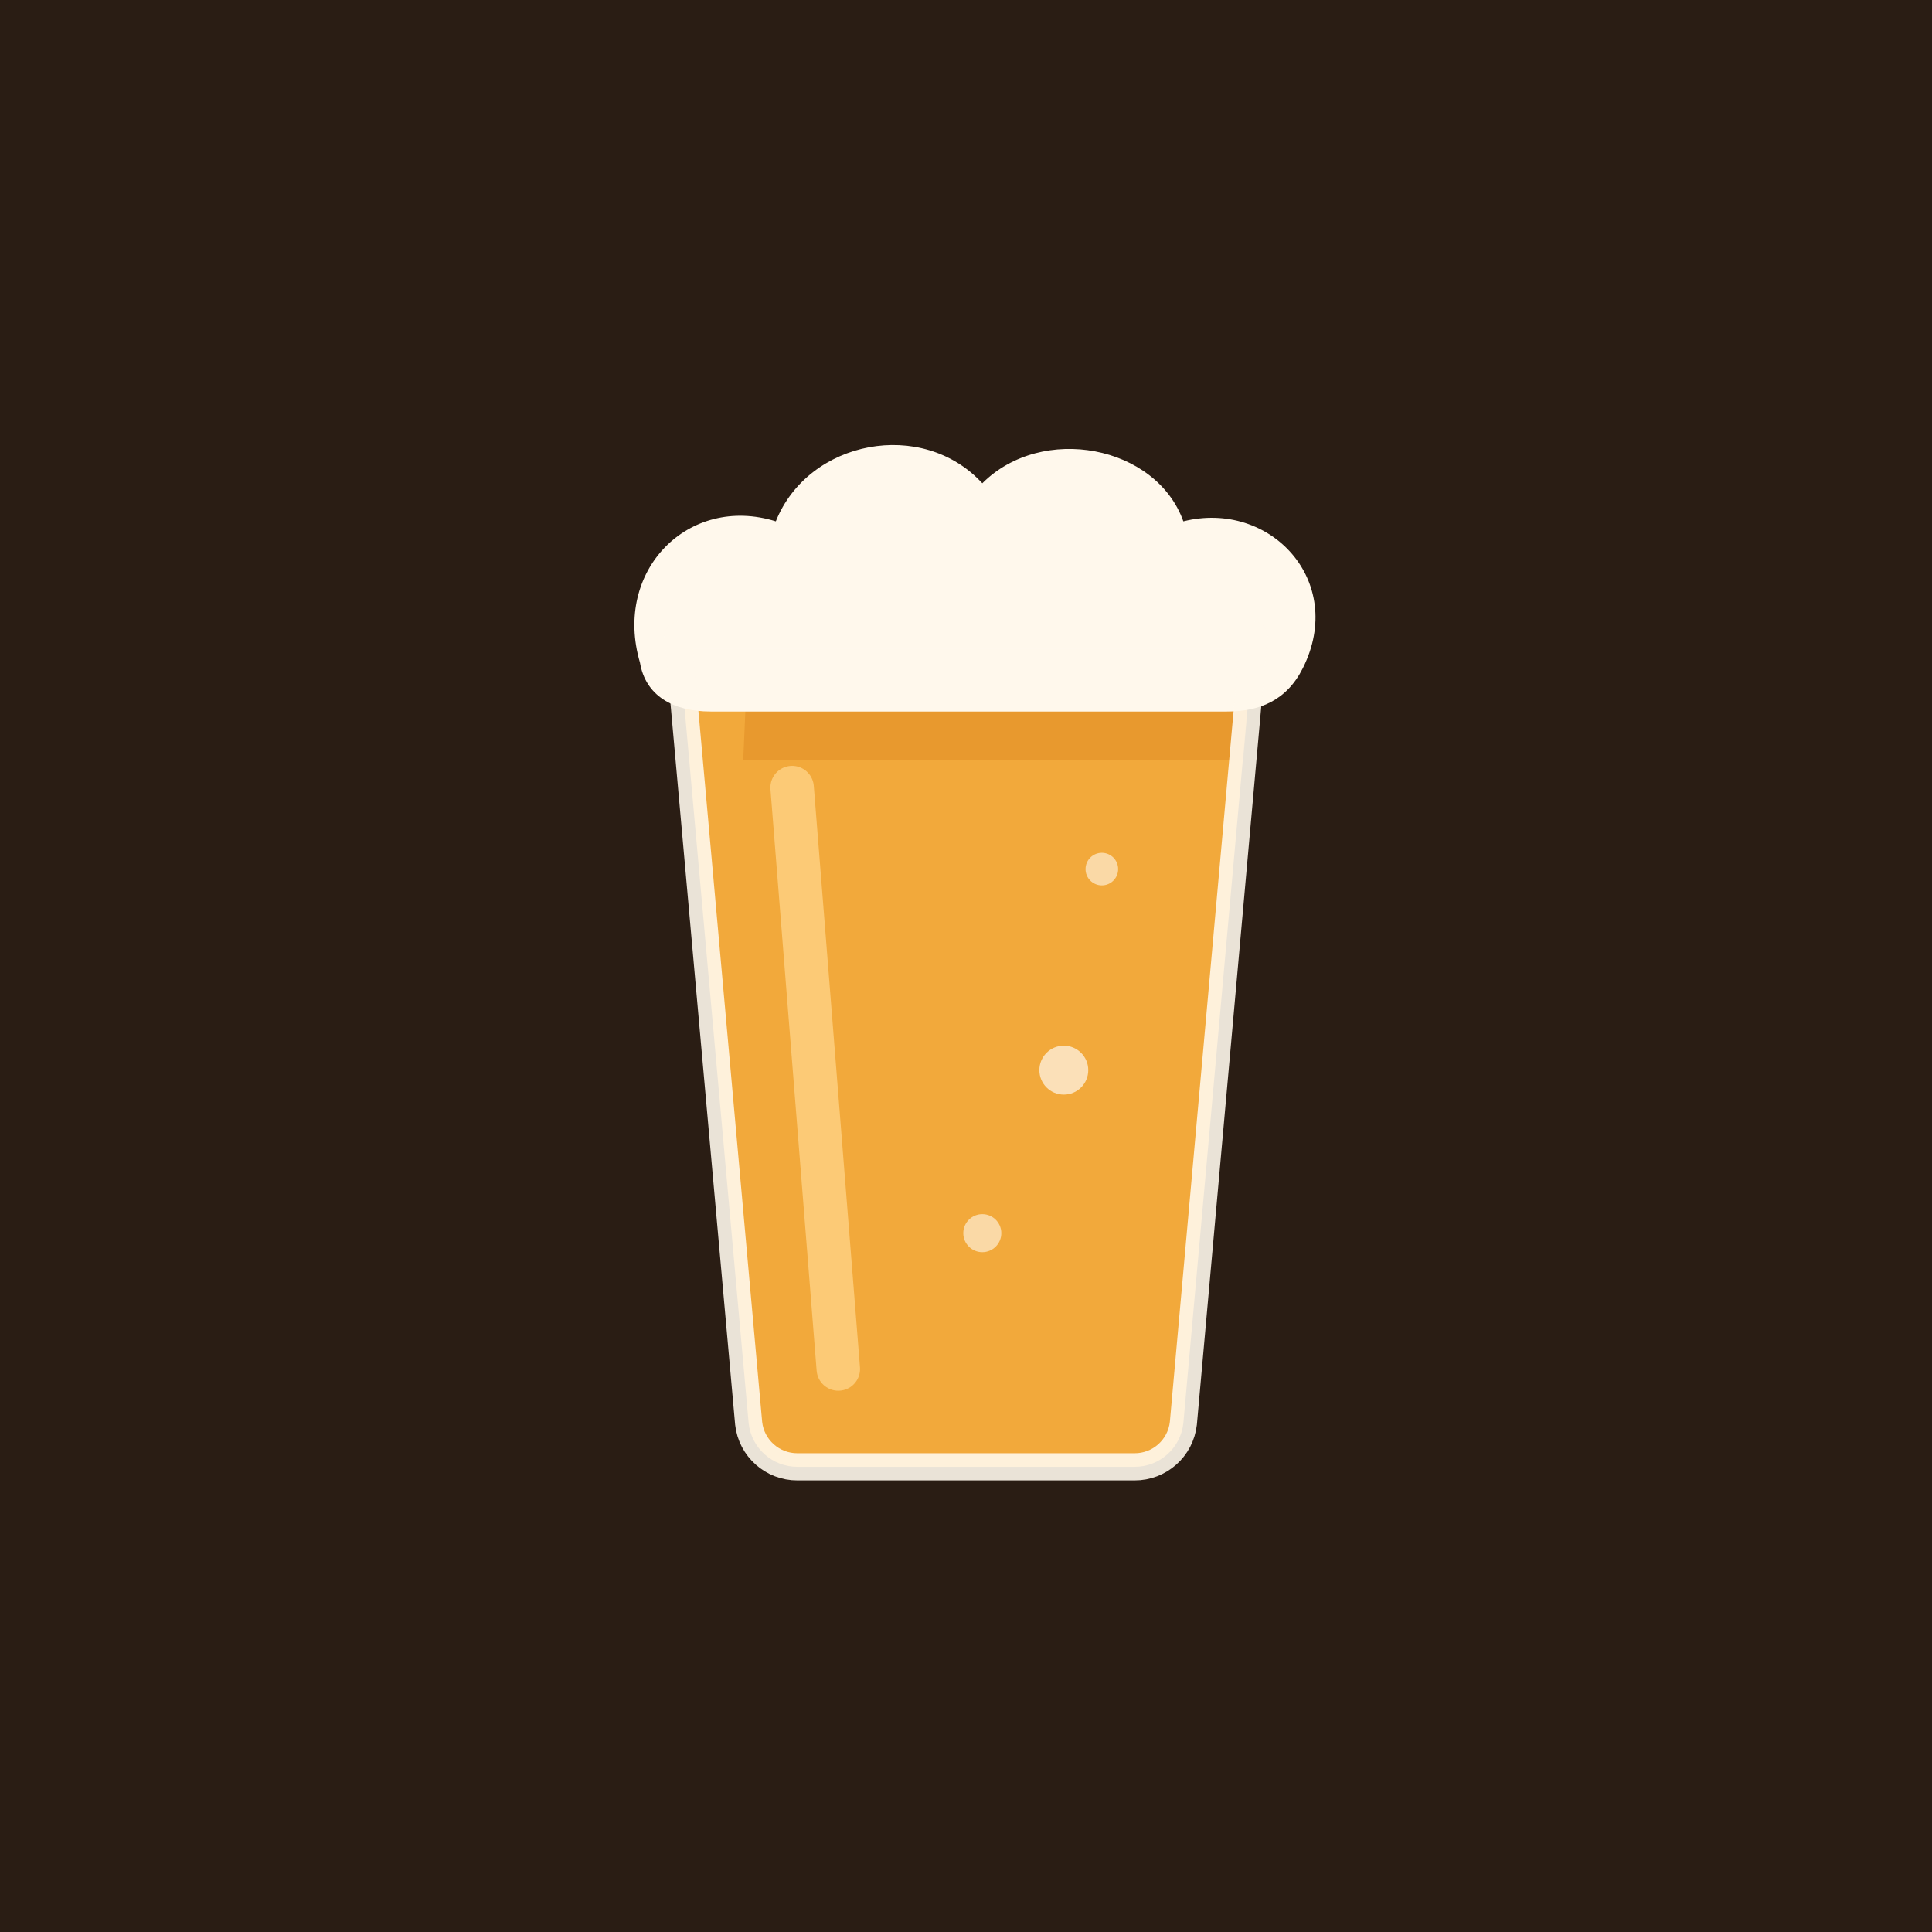
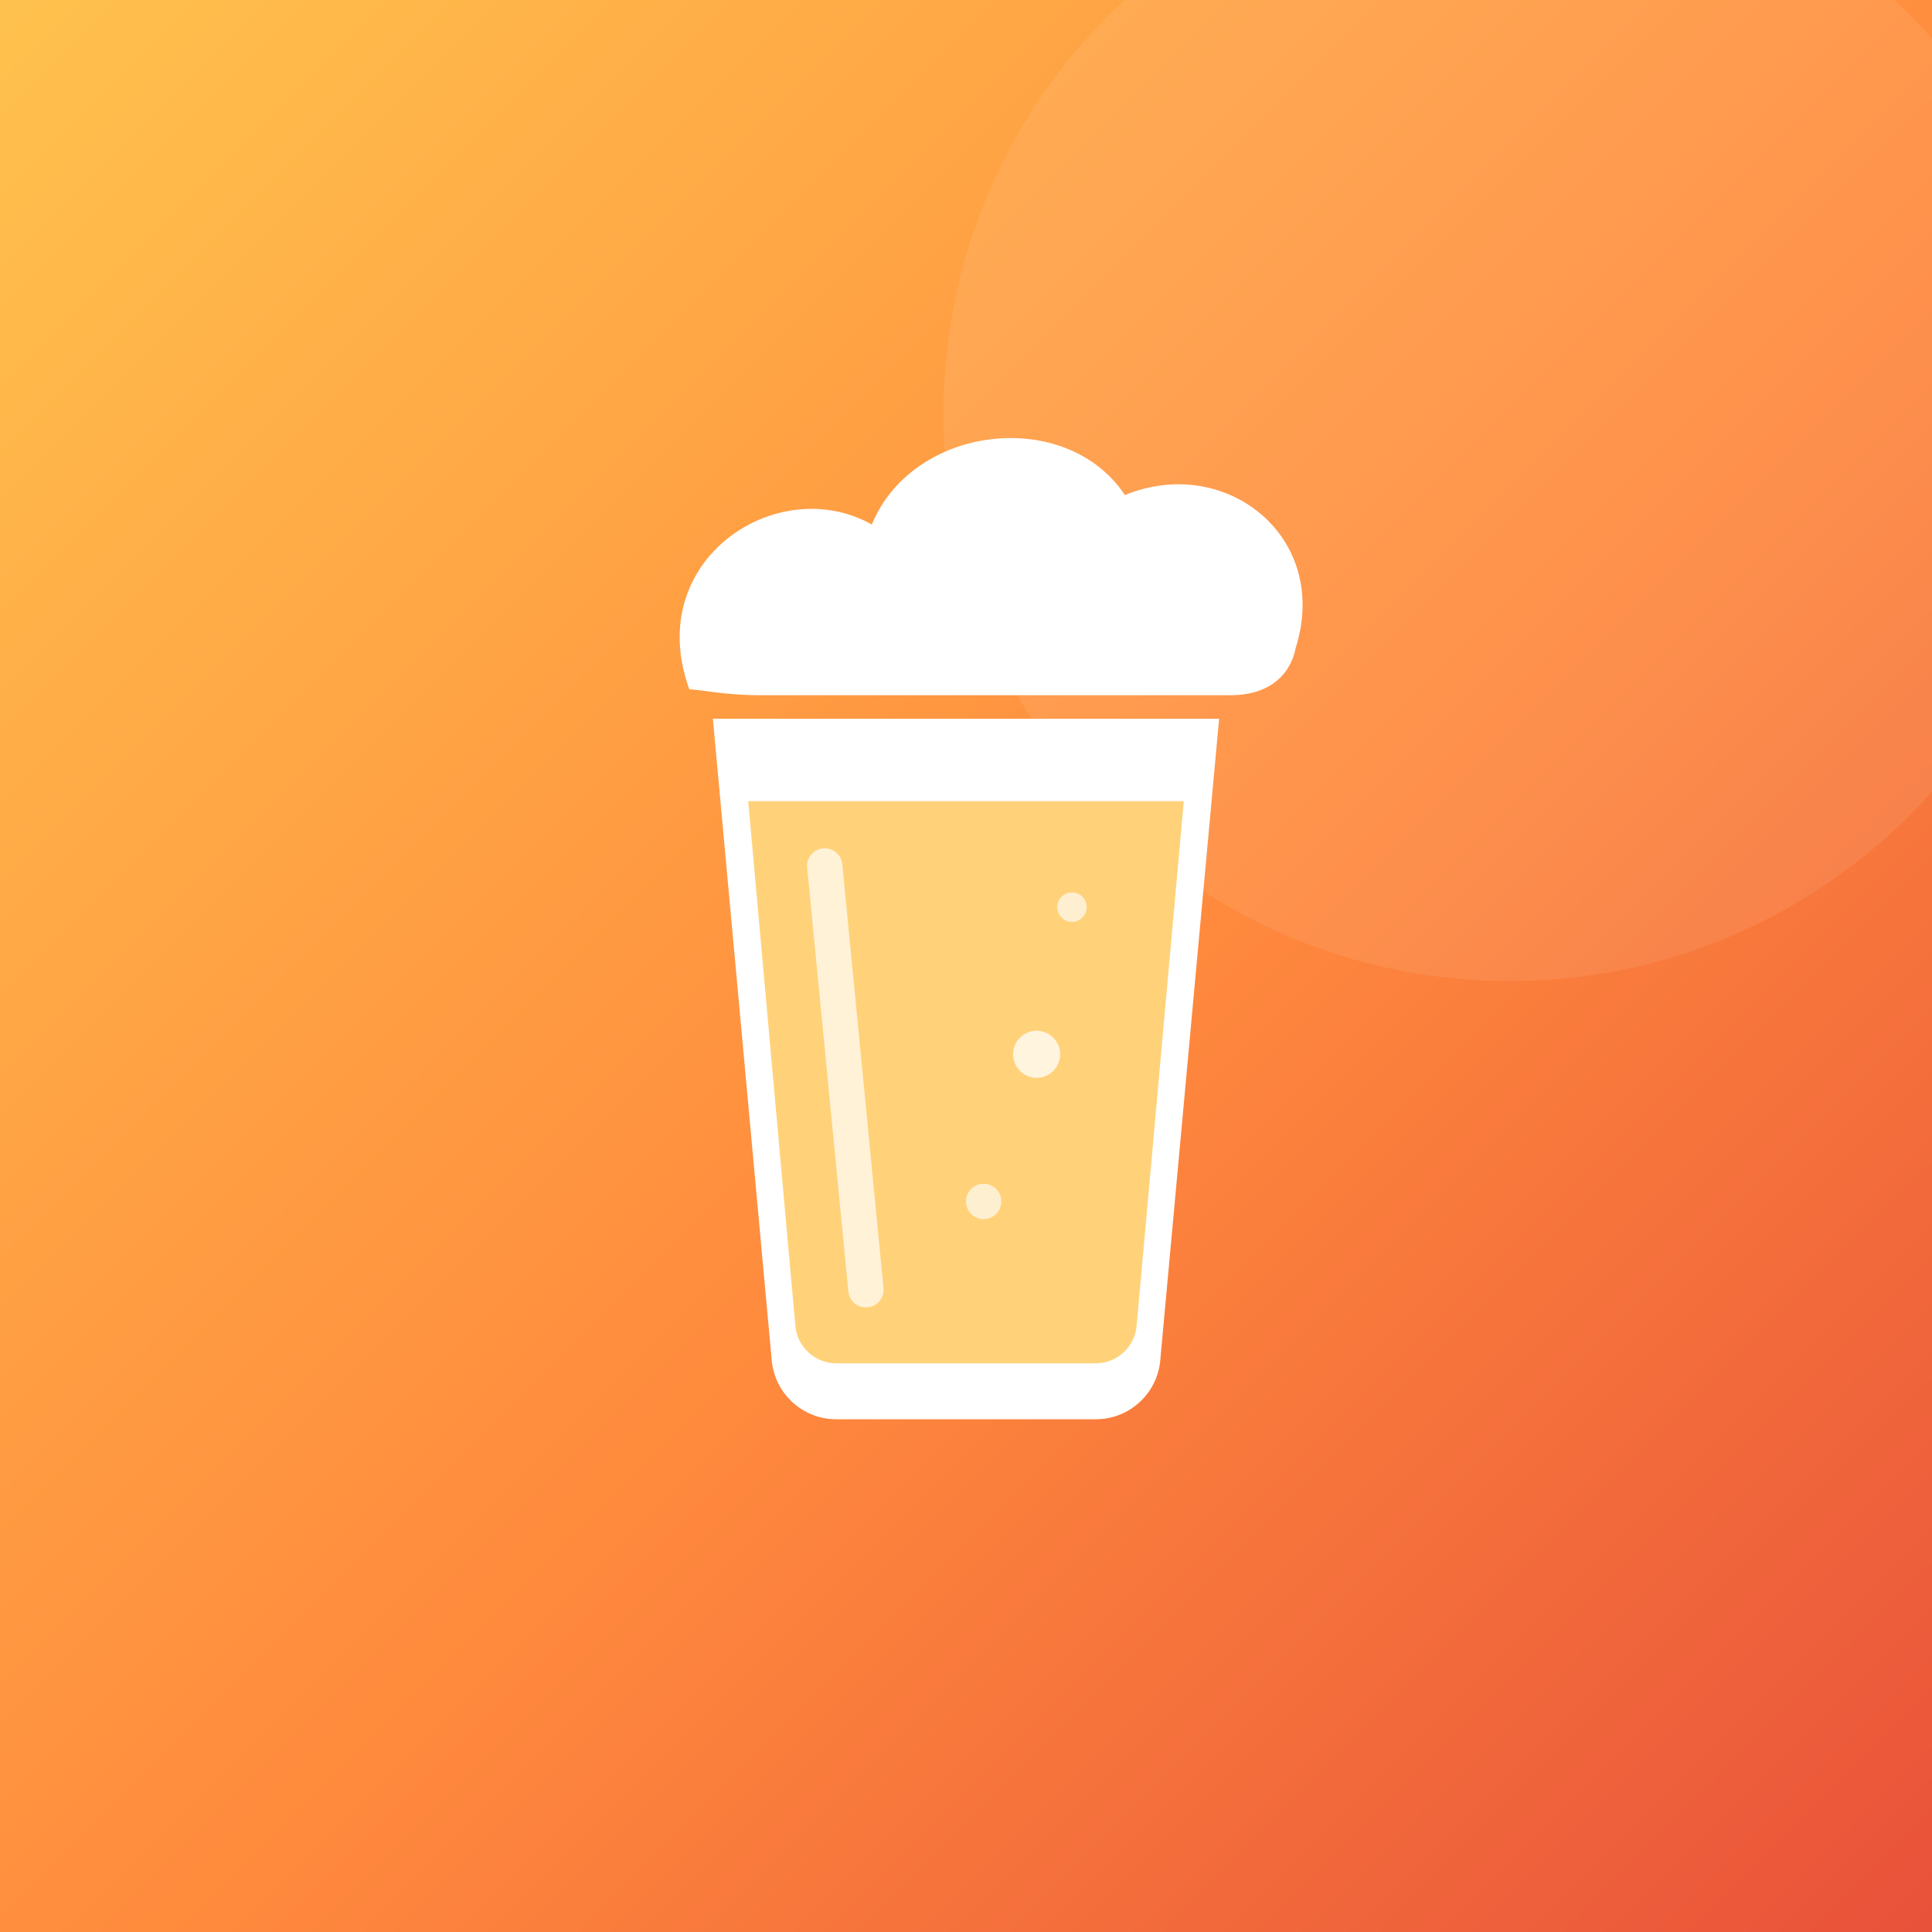
<svg xmlns="http://www.w3.org/2000/svg" viewBox="0 0 512 512">
-   <rect width="512" height="512" fill="#2a1d14" />
-   <g transform="translate(256 262) scale(0.72) translate(-256 -270)">
-     <path d="M150 140h212l-26 290a18 18 0 0 1-18 16H194a18 18 0 0 1-18-16z" fill="#f2a93b" />
-     <path d="M176 140h186l-4 46H174z" fill="#e08c22" opacity=".55" />
-     <path d="M192 196l17 214" stroke="#ffd58a" stroke-width="16" stroke-linecap="round" opacity=".75" />
-     <circle cx="292" cy="300" r="9" fill="#fff8ec" opacity=".7" />
-     <circle cx="262" cy="360" r="7" fill="#fff8ec" opacity=".6" />
-     <circle cx="306" cy="226" r="6" fill="#fff8ec" opacity=".6" />
-     <path d="M136 150c-10-34 18-62 50-52 12-30 54-38 76-14 22-22 64-14 74 14 32-8 60 22 44 54-6 12-16 16-28 16H162c-14 0-24-6-26-18z" fill="#fff8ec" />
-     <path d="M150 140h212l-26 290a18 18 0 0 1-18 16H194a18 18 0 0 1-18-16z" fill="none" stroke="#fff8ec" stroke-width="10" stroke-linejoin="round" opacity=".9" />
+   <defs>
+     <linearGradient id="bg" x1="0" y1="0" x2="1" y2="1">
+       <stop offset="0" stop-color="#ffc24d" />
+       <stop offset=".55" stop-color="#ff8a3d" />
+       <stop offset="1" stop-color="#e8513a" />
+     </linearGradient>
+   </defs>
+   <rect width="512" height="512" fill="url(#bg)" />
+   <circle cx="400" cy="110" r="150" fill="#fff" opacity=".08" />
+   <g transform="translate(256 256) scale(0.78) translate(-256 -270)">
+     <path d="M162 176 c-16-44 30-74 62-56 c14-34 66-40 86-10 c34-14 70 14 58 52 c-2 10-10 16-22 16 H186 c-12 0-21-2-24-2z" fill="#fff" />
+     <path d="M170 186 H342 L322 404 a22 22 0 0 1 -22 20 H212 a22 22 0 0 1 -22 -20 Z" fill="#fff" />
+     <path d="M182 214 H330 L314 392 a14 14 0 0 1 -14 13 H212 a14 14 0 0 1 -14 -13 Z" fill="#ffd27a" />
+     <path d="M208 236 L222 380" stroke="#fff" stroke-width="12" stroke-linecap="round" opacity=".7" />
+     <circle cx="280" cy="300" r="8" fill="#fff" opacity=".75" />
+     <circle cx="262" cy="350" r="6" fill="#fff" opacity=".65" />
+     <circle cx="292" cy="250" r="5" fill="#fff" opacity=".65" />
  </g>
</svg>
